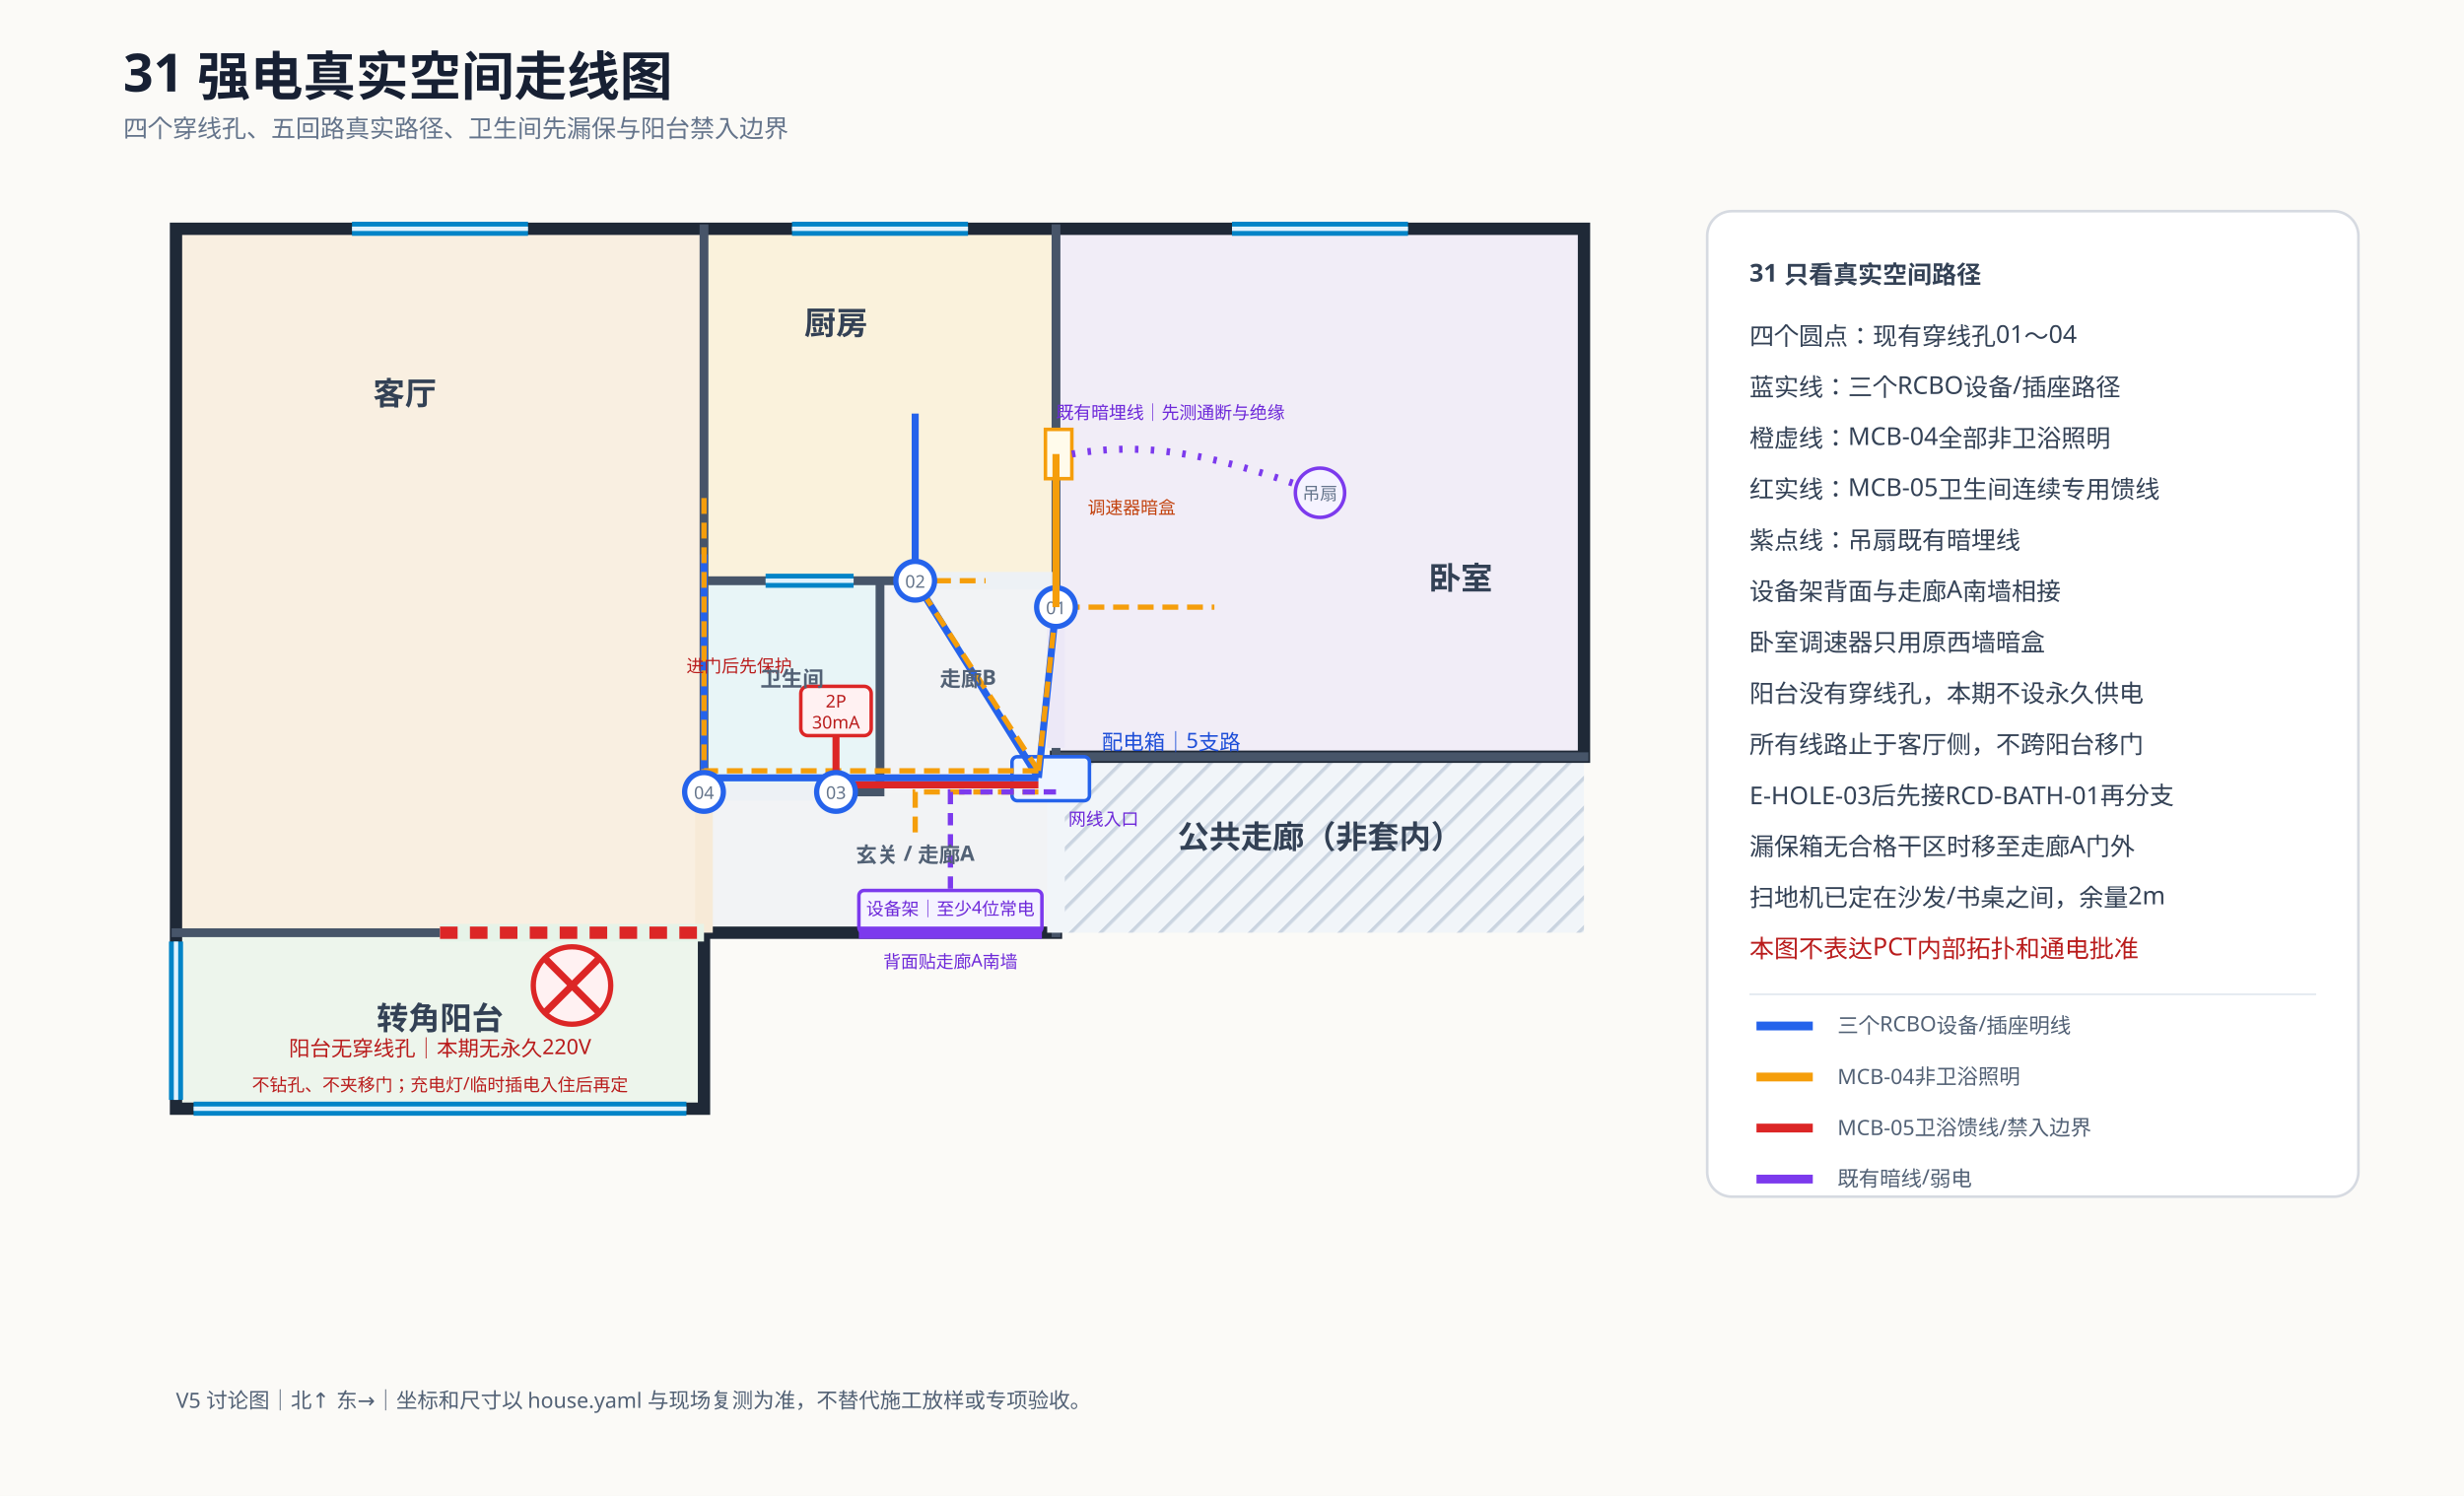
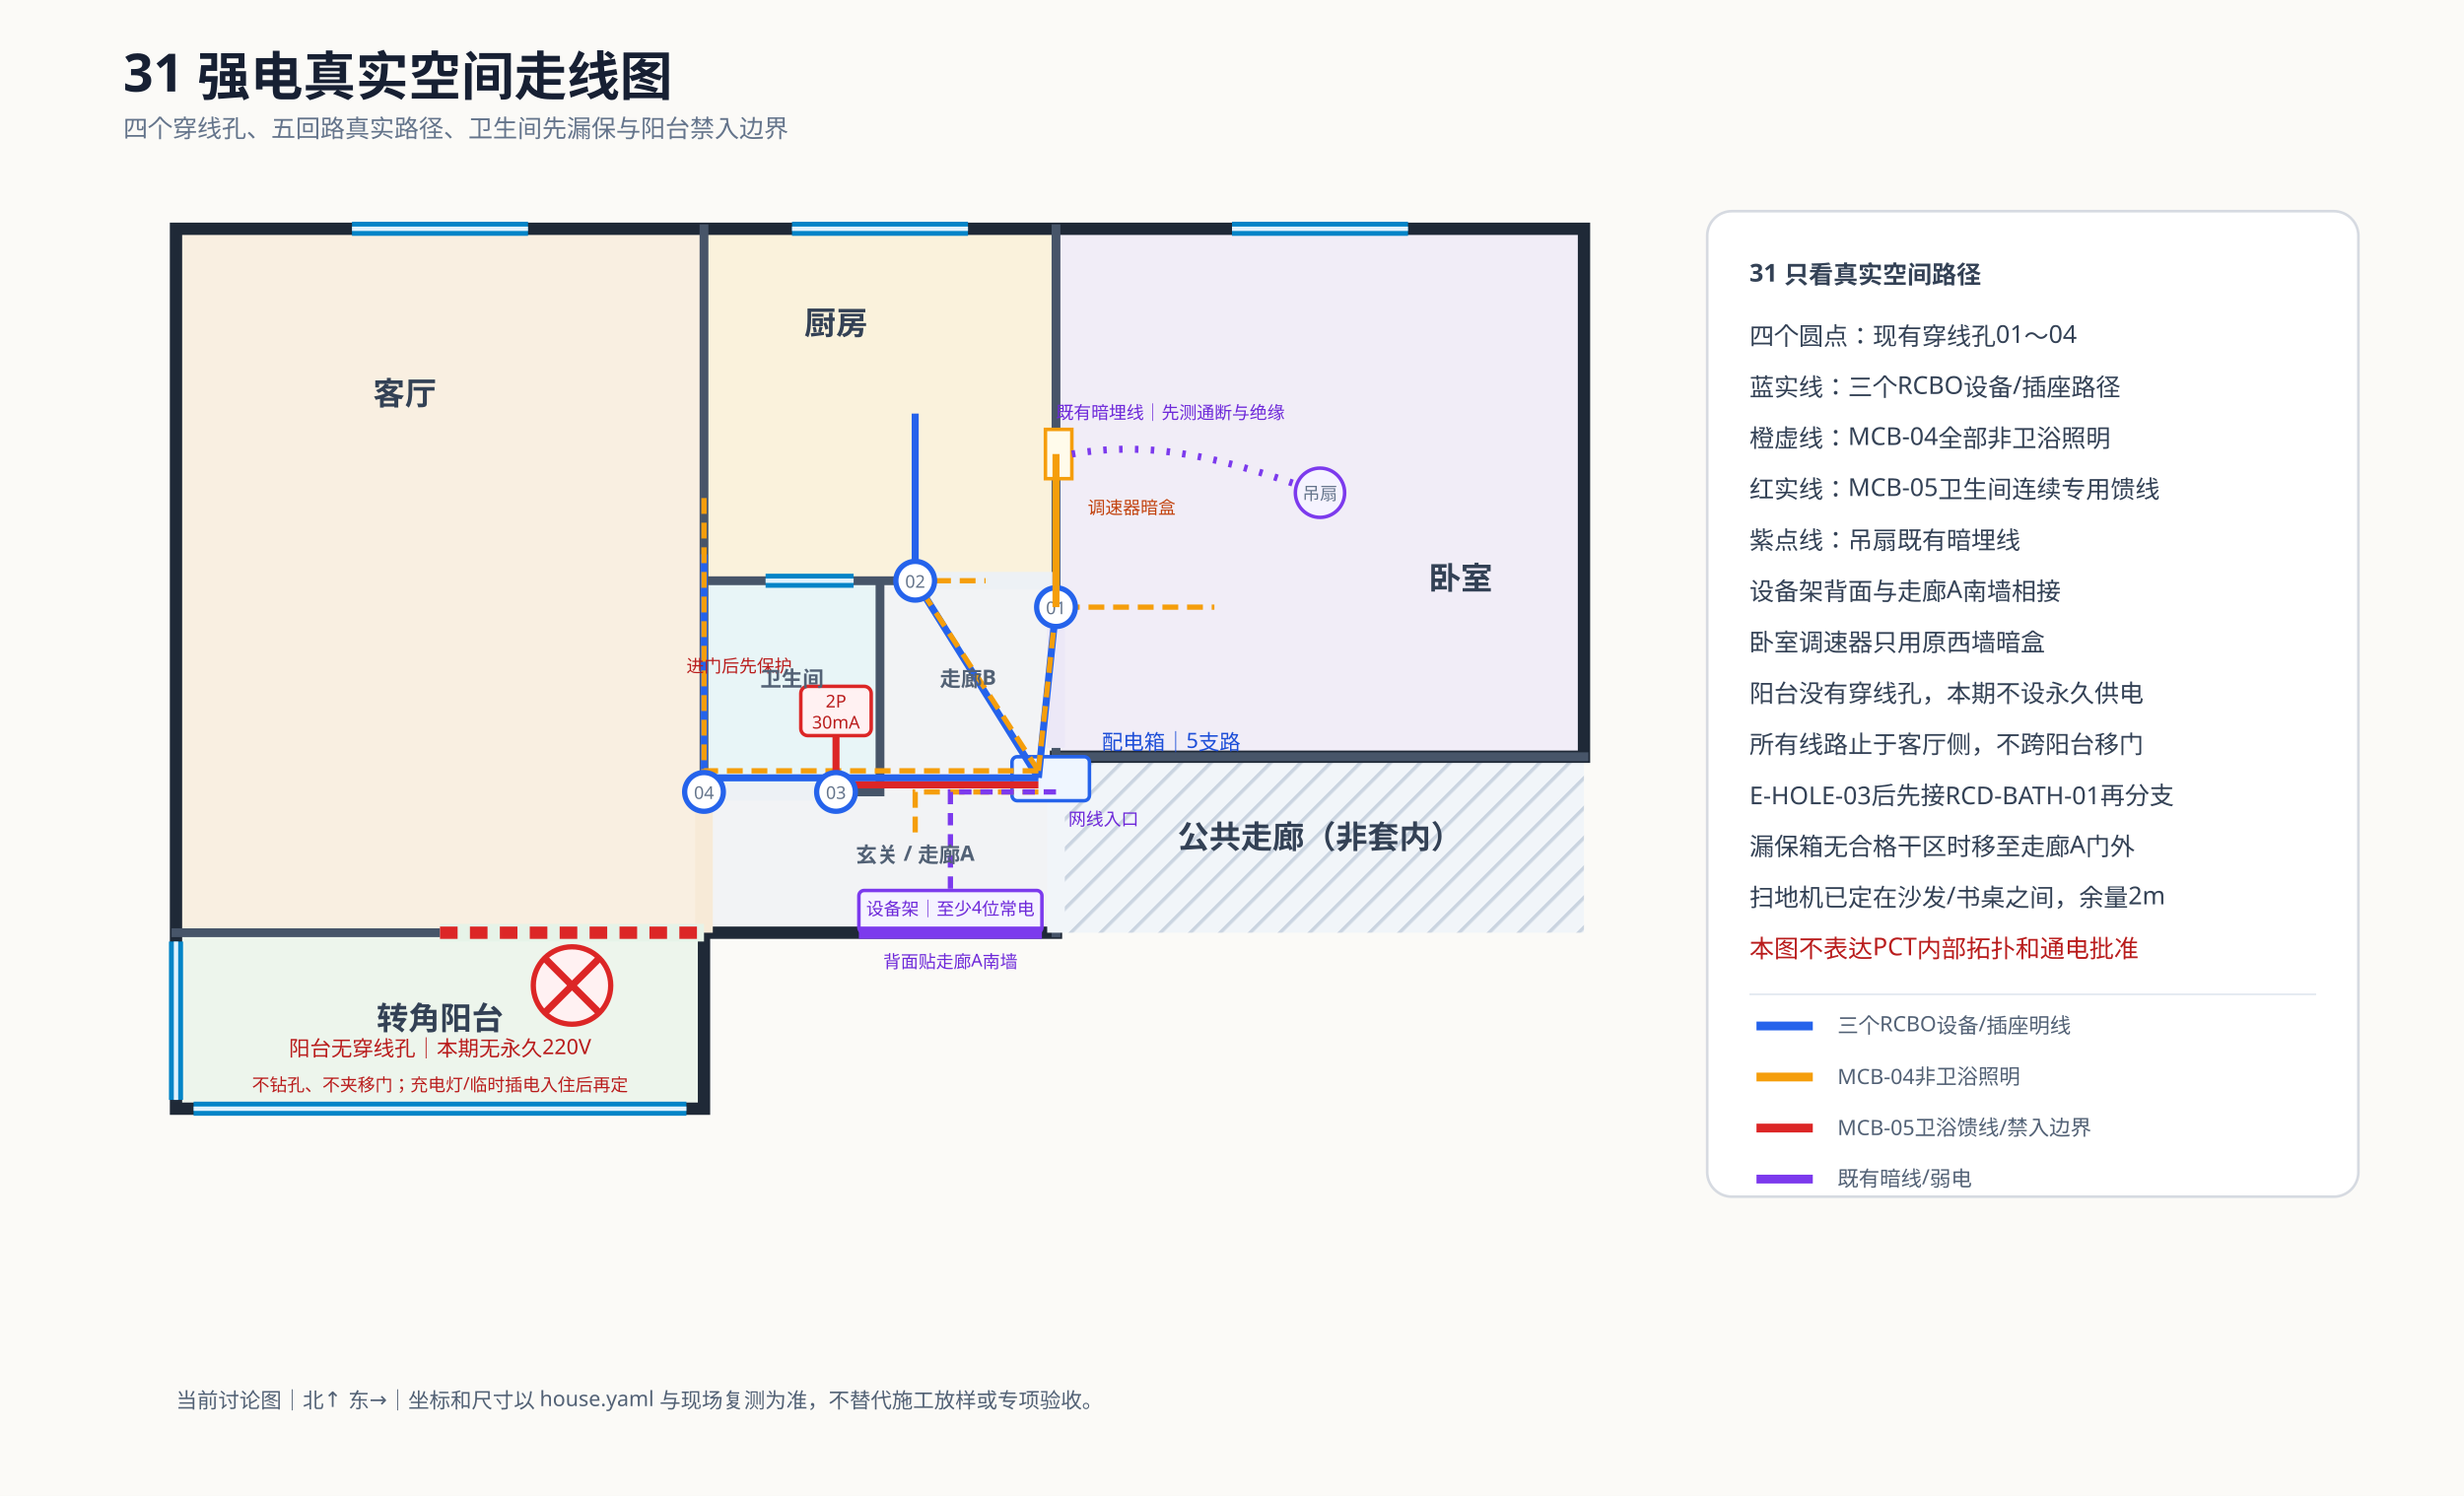
<svg xmlns="http://www.w3.org/2000/svg" width="1400" height="850" viewBox="0 0 1400 850" data-diagram-role="electrical-routes" role="img">
  <defs>
    <pattern id="hatch" width="12" height="12" patternUnits="userSpaceOnUse" patternTransform="rotate(45)">
      <rect width="12" height="12" fill="#f1f5f9" />
      <line y2="12" stroke="#cbd5e1" stroke-width="4" />
    </pattern>
    <pattern id="danger" width="10" height="10" patternUnits="userSpaceOnUse" patternTransform="rotate(45)">
      <rect width="10" height="10" fill="#fff1f2" />
      <line y2="10" stroke="#fecaca" stroke-width="3" />
    </pattern>
    <marker id="arrow" markerWidth="8" markerHeight="8" refX="6" refY="4" orient="auto">
      <path d="M0 0L8 4 0 8z" fill="#334155" />
    </marker>
    <marker id="blue-arrow" markerWidth="8" markerHeight="8" refX="6" refY="4" orient="auto">
      <path d="M0 0L8 4 0 8z" fill="#2563eb" />
    </marker>
    <style>
    text{font-family:"Source Han Sans SC","Heiti SC","Arial Unicode MS",sans-serif}
    .wall{fill:none;stroke:#1f2937;stroke-width:7;stroke-linecap:square;stroke-linejoin:miter}
    .iw{fill:none;stroke:#475569;stroke-width:5;stroke-linecap:square}
    .win{stroke:#0284c7;stroke-width:8}.winc{stroke:#e0f2fe;stroke-width:2.5}
    .title{font-size:30px;font-weight:750;fill:#172033}.subtitle{font-size:14px;fill:#64748b}
    .room{font-size:18px;font-weight:750;fill:#334155;text-anchor:middle}.roomsub{font-size:12px;fill:#64748b;text-anchor:middle}
    .note{font-size:14px;fill:#334155}.small{font-size:12px;fill:#526175}.micro{font-size:10px;fill:#64748b}
    .panel{fill:#fff;stroke:#d6dae1;stroke-width:1.5}.fixed{fill:#fffdf8;stroke:#64748b;stroke-width:2}
    .planned{fill:#fff7ed;stroke:#f97316;stroke-width:2;stroke-dasharray:7 5}
    .water{fill:none;stroke:#0284c7;stroke-width:4}.hot{fill:none;stroke:#dc2626;stroke-width:4}
    .drain{fill:none;stroke:#0f766e;stroke-width:5}.gas{fill:none;stroke:#ea580c;stroke-width:4}
    .power{fill:none;stroke:#2563eb;stroke-width:3}.network{fill:none;stroke:#7c3aed;stroke-width:3;stroke-dasharray:7 5}
    .danger{fill:#fff1f2;stroke:#dc2626;stroke-width:2}.cat{fill:none;stroke:#16a34a;stroke-width:6;stroke-dasharray:8 5}
    .dim{fill:none;stroke:#64748b;stroke-width:1.5}.dimtext{font-size:12px;fill:#475569;text-anchor:middle}
    .center{text-anchor:middle}.bold{font-weight:700}.orange{fill:#c2410c}.red{fill:#b91c1c}.blue{fill:#1d4ed8}.green{fill:#15803d}.purple{fill:#6d28d9}
  </style>
  </defs>
  <rect width="1400" height="850" fill="#fbfaf7" />
  <text x="70" y="52" class="title">31 强电真实空间走线图</text>
  <text x="70" y="78" class="subtitle">四个穿线孔、五回路真实路径、卫生间先漏保与阳台禁入边界</text>
  <rect x="100" y="130" width="300" height="400" fill="#f7ead7" opacity="0.68" />
  <rect x="100" y="530" width="300" height="100" fill="#e6f3e8" opacity="0.68" />
  <rect x="400" y="130" width="200" height="200" fill="#f9efd0" opacity="0.68" />
  <rect x="400" y="330" width="100" height="120" fill="#dff3f7" opacity="0.68" />
  <rect x="500" y="330" width="100" height="120" fill="#edf1f5" opacity="0.68" />
  <rect x="400" y="450" width="200" height="80" fill="#edf1f5" opacity="0.68" />
  <rect x="600" y="130" width="300" height="300" fill="#ece8f7" opacity="0.68" />
  <rect x="600" y="430" width="300" height="100" fill="url(#hatch)" />
  <path class="wall" d="M100 130H900V430H600V530H400V630H100Z" />
  <path class="iw" d="M400 130V450M400 330H520M500 330V450M400 450H405M475 450H500M600 130V345M600 425V530M600 430H900M100 530H250" />
  <g data-connection="hall-a-b-open" />
  <path d="M400 450V530" stroke="#f7ead7" stroke-width="10" />
  <path d="M520 330H600" stroke="#edf1f5" stroke-width="10" />
  <path d="M405 450H475" stroke="#edf1f5" stroke-width="10" />
  <path d="M600 345V425" stroke="#ece8f7" stroke-width="10" />
  <path d="M600 450V530" stroke="#f1f5f9" stroke-width="10" />
  <path d="M250 530H400" stroke="#e6f3e8" stroke-width="10" />
  <path class="win" d="M200 130H300M450 130H550M700 130H800M100 535V625M110 630H390M435 330H485" />
  <path class="winc" d="M200 130H300M450 130H550M700 130H800M100 535V625M110 630H390M435 330H485" />
  <rect x="575" y="430" width="44" height="25" rx="3" fill="#eff6ff" stroke="#2563eb" stroke-width="2" />
  <text x="626" y="426" class="small blue">配电箱｜5支路</text>
  <g data-route-kind="surface" fill="none" stroke="#2563eb" stroke-width="4">
    <path d="M590 442L600 345V255" data-circuit="RCBO-01" />
    <path d="M590 442L520 330V235" data-circuit="RCBO-02" />
    <path d="M590 442H400V315" data-circuit="RCBO-03" />
  </g>
  <g data-route-kind="lighting-surface" fill="none" stroke="#f59e0b" stroke-width="3" stroke-dasharray="9 5">
    <path d="M590 438L600 345H690" data-circuit="MCB-04" />
    <path d="M590 438L520 330H560" data-circuit="MCB-04" />
    <path d="M590 450H520V478" data-circuit="MCB-04" />
    <path d="M590 438H400V280" data-circuit="MCB-04" />
  </g>
  <path d="M590 446H475V410" fill="none" stroke="#dc2626" stroke-width="4" data-circuit="MCB-05" data-bath-feeder="continuous-no-joint" />
  <circle cx="600" cy="345" r="11" fill="#fff" stroke="#2563eb" stroke-width="3" data-electrical-hole="E-HOLE-01" />
  <text x="600" y="349" class="micro center">01</text>
  <circle cx="520" cy="330" r="11" fill="#fff" stroke="#2563eb" stroke-width="3" data-electrical-hole="E-HOLE-02" />
  <text x="520" y="334" class="micro center">02</text>
  <circle cx="475" cy="450" r="11" fill="#fff" stroke="#2563eb" stroke-width="3" data-electrical-hole="E-HOLE-03" />
  <text x="475" y="454" class="micro center">03</text>
  <circle cx="400" cy="450" r="11" fill="#fff" stroke="#2563eb" stroke-width="3" data-electrical-hole="E-HOLE-04" />
  <text x="400" y="454" class="micro center">04</text>
  <g data-device-protection="RCD-BATH-01" data-location-preference="bath-dry-high" data-fallback="hall-a-outside">
    <rect x="455" y="390" width="40" height="28" rx="4" fill="#fff1f2" stroke="#dc2626" stroke-width="2" />
    <text x="475" y="402" class="micro red center">2P</text>
    <text x="475" y="414" class="micro red center">30mA</text>
    <text x="450" y="382" class="micro red" text-anchor="end">进门后先保护</text>
  </g>
  <rect x="488" y="506" width="104" height="24" rx="3" fill="#f5f3ff" stroke="#7c3aed" stroke-width="2" data-device-shelf="hall-a" data-wall-anchor="hall-a-south-wall" />
  <line x1="488" y1="530" x2="592" y2="530" stroke="#7c3aed" stroke-width="7" data-shelf-wall-contact="true" />
  <text x="540" y="520" class="micro purple center">设备架｜至少4位常电</text>
  <text x="540" y="550" class="micro purple center">背面贴走廊A南墙</text>
  <path class="network" d="M600 450H540V506" />
  <text x="607" y="469" class="micro purple">网线入口</text>
  <rect x="594" y="244" width="15" height="28" fill="#fffbeb" stroke="#f59e0b" stroke-width="2" data-box="E-BOX-BED-FAN" />
  <text x="618" y="292" class="micro orange">调速器暗盒</text>
  <path d="M600 345V258" fill="none" stroke="#f59e0b" stroke-width="4" data-fan-feed="surface-after-E-HOLE-01" />
  <path d="M609 258C655 250 695 260 750 280" fill="none" stroke="#7c3aed" stroke-width="4" stroke-dasharray="2 7" data-fan-feed="existing-concealed" />
  <circle cx="750" cy="280" r="14" fill="#f5f3ff" stroke="#7c3aed" stroke-width="2" />
  <text x="750" y="284" class="micro center">吊扇</text>
  <text x="665" y="238" class="micro purple center">既有暗埋线｜先测通断与绝缘</text>
  <g data-balcony-power="deferred" data-no-electrical-penetration="true">
    <path d="M250 530H400" stroke="#dc2626" stroke-width="7" stroke-dasharray="10 7" />
    <circle cx="325" cy="560" r="22" fill="#fff1f2" stroke="#dc2626" stroke-width="3" />
    <path d="M310 545L340 575M340 545L310 575" stroke="#dc2626" stroke-width="4" />
    <text x="250" y="600" class="small red center">阳台无穿线孔｜本期无永久220V</text>
    <text x="250" y="620" class="micro red center">不钻孔、不夹移门；充电灯/临时插电入住后再定</text>
  </g>
  <text x="230" y="230" class="room">客厅</text>
  <text x="475" y="190" class="room">厨房</text>
  <text x="450" y="390" class="small center bold">卫生间</text>
  <text x="830" y="335" class="room">卧室</text>
  <text x="550" y="390" class="small center bold">走廊B</text>
  <text x="520" y="490" class="small center bold">玄关 / 走廊A</text>
  <text x="250" y="585" class="room">转角阳台</text>
  <text x="750" y="482" class="room">公共走廊（非套内）</text>
  <rect x="970" y="120" width="370" height="560" rx="14" class="panel" />
  <text x="994" y="160" class="note bold">31 只看真实空间路径</text>
  <text x="994" y="196" class="note">四个圆点：现有穿线孔01～04</text>
  <text x="994" y="225" class="note">蓝实线：三个RCBO设备/插座路径</text>
  <text x="994" y="254" class="note">橙虚线：MCB-04全部非卫浴照明</text>
  <text x="994" y="283" class="note">红实线：MCB-05卫生间连续专用馈线</text>
  <text x="994" y="312" class="note">紫点线：吊扇既有暗埋线</text>
  <text x="994" y="341" class="note">设备架背面与走廊A南墙相接</text>
  <text x="994" y="370" class="note">卧室调速器只用原西墙暗盒</text>
  <text x="994" y="399" class="note">阳台没有穿线孔，本期不设永久供电</text>
  <text x="994" y="428" class="note">所有线路止于客厅侧，不跨阳台移门</text>
  <text x="994" y="457" class="note">E-HOLE-03后先接RCD-BATH-01再分支</text>
  <text x="994" y="486" class="note">漏保箱无合格干区时移至走廊A门外</text>
  <text x="994" y="515" class="note">扫地机已定在沙发/书桌之间，余量2m</text>
  <text x="994" y="544" class="note red">本图不表达PCT内部拓扑和通电批准</text>
  <line x1="994" y1="565" x2="1316" y2="565" stroke="#e2e8f0" />
  <line x1="998" y1="583" x2="1030" y2="583" stroke="#2563eb" stroke-width="5" />
  <text x="1044" y="587" class="small">三个RCBO设备/插座明线</text>
  <line x1="998" y1="612" x2="1030" y2="612" stroke="#f59e0b" stroke-width="5" />
  <text x="1044" y="616" class="small">MCB-04非卫浴照明</text>
  <line x1="998" y1="641" x2="1030" y2="641" stroke="#dc2626" stroke-width="5" />
  <text x="1044" y="645" class="small">MCB-05卫浴馈线/禁入边界</text>
  <line x1="998" y1="670" x2="1030" y2="670" stroke="#7c3aed" stroke-width="5" />
  <text x="1044" y="674" class="small">既有暗线/弱电</text>
-   <text x="100" y="800" class="small">V5 讨论图｜北↑ 东→｜坐标和尺寸以 house.yaml 与现场复测为准，不替代施工放样或专项验收。</text>
+   <text x="100" y="800" class="small">当前讨论图｜北↑ 东→｜坐标和尺寸以 house.yaml 与现场复测为准，不替代施工放样或专项验收。</text>
</svg>
